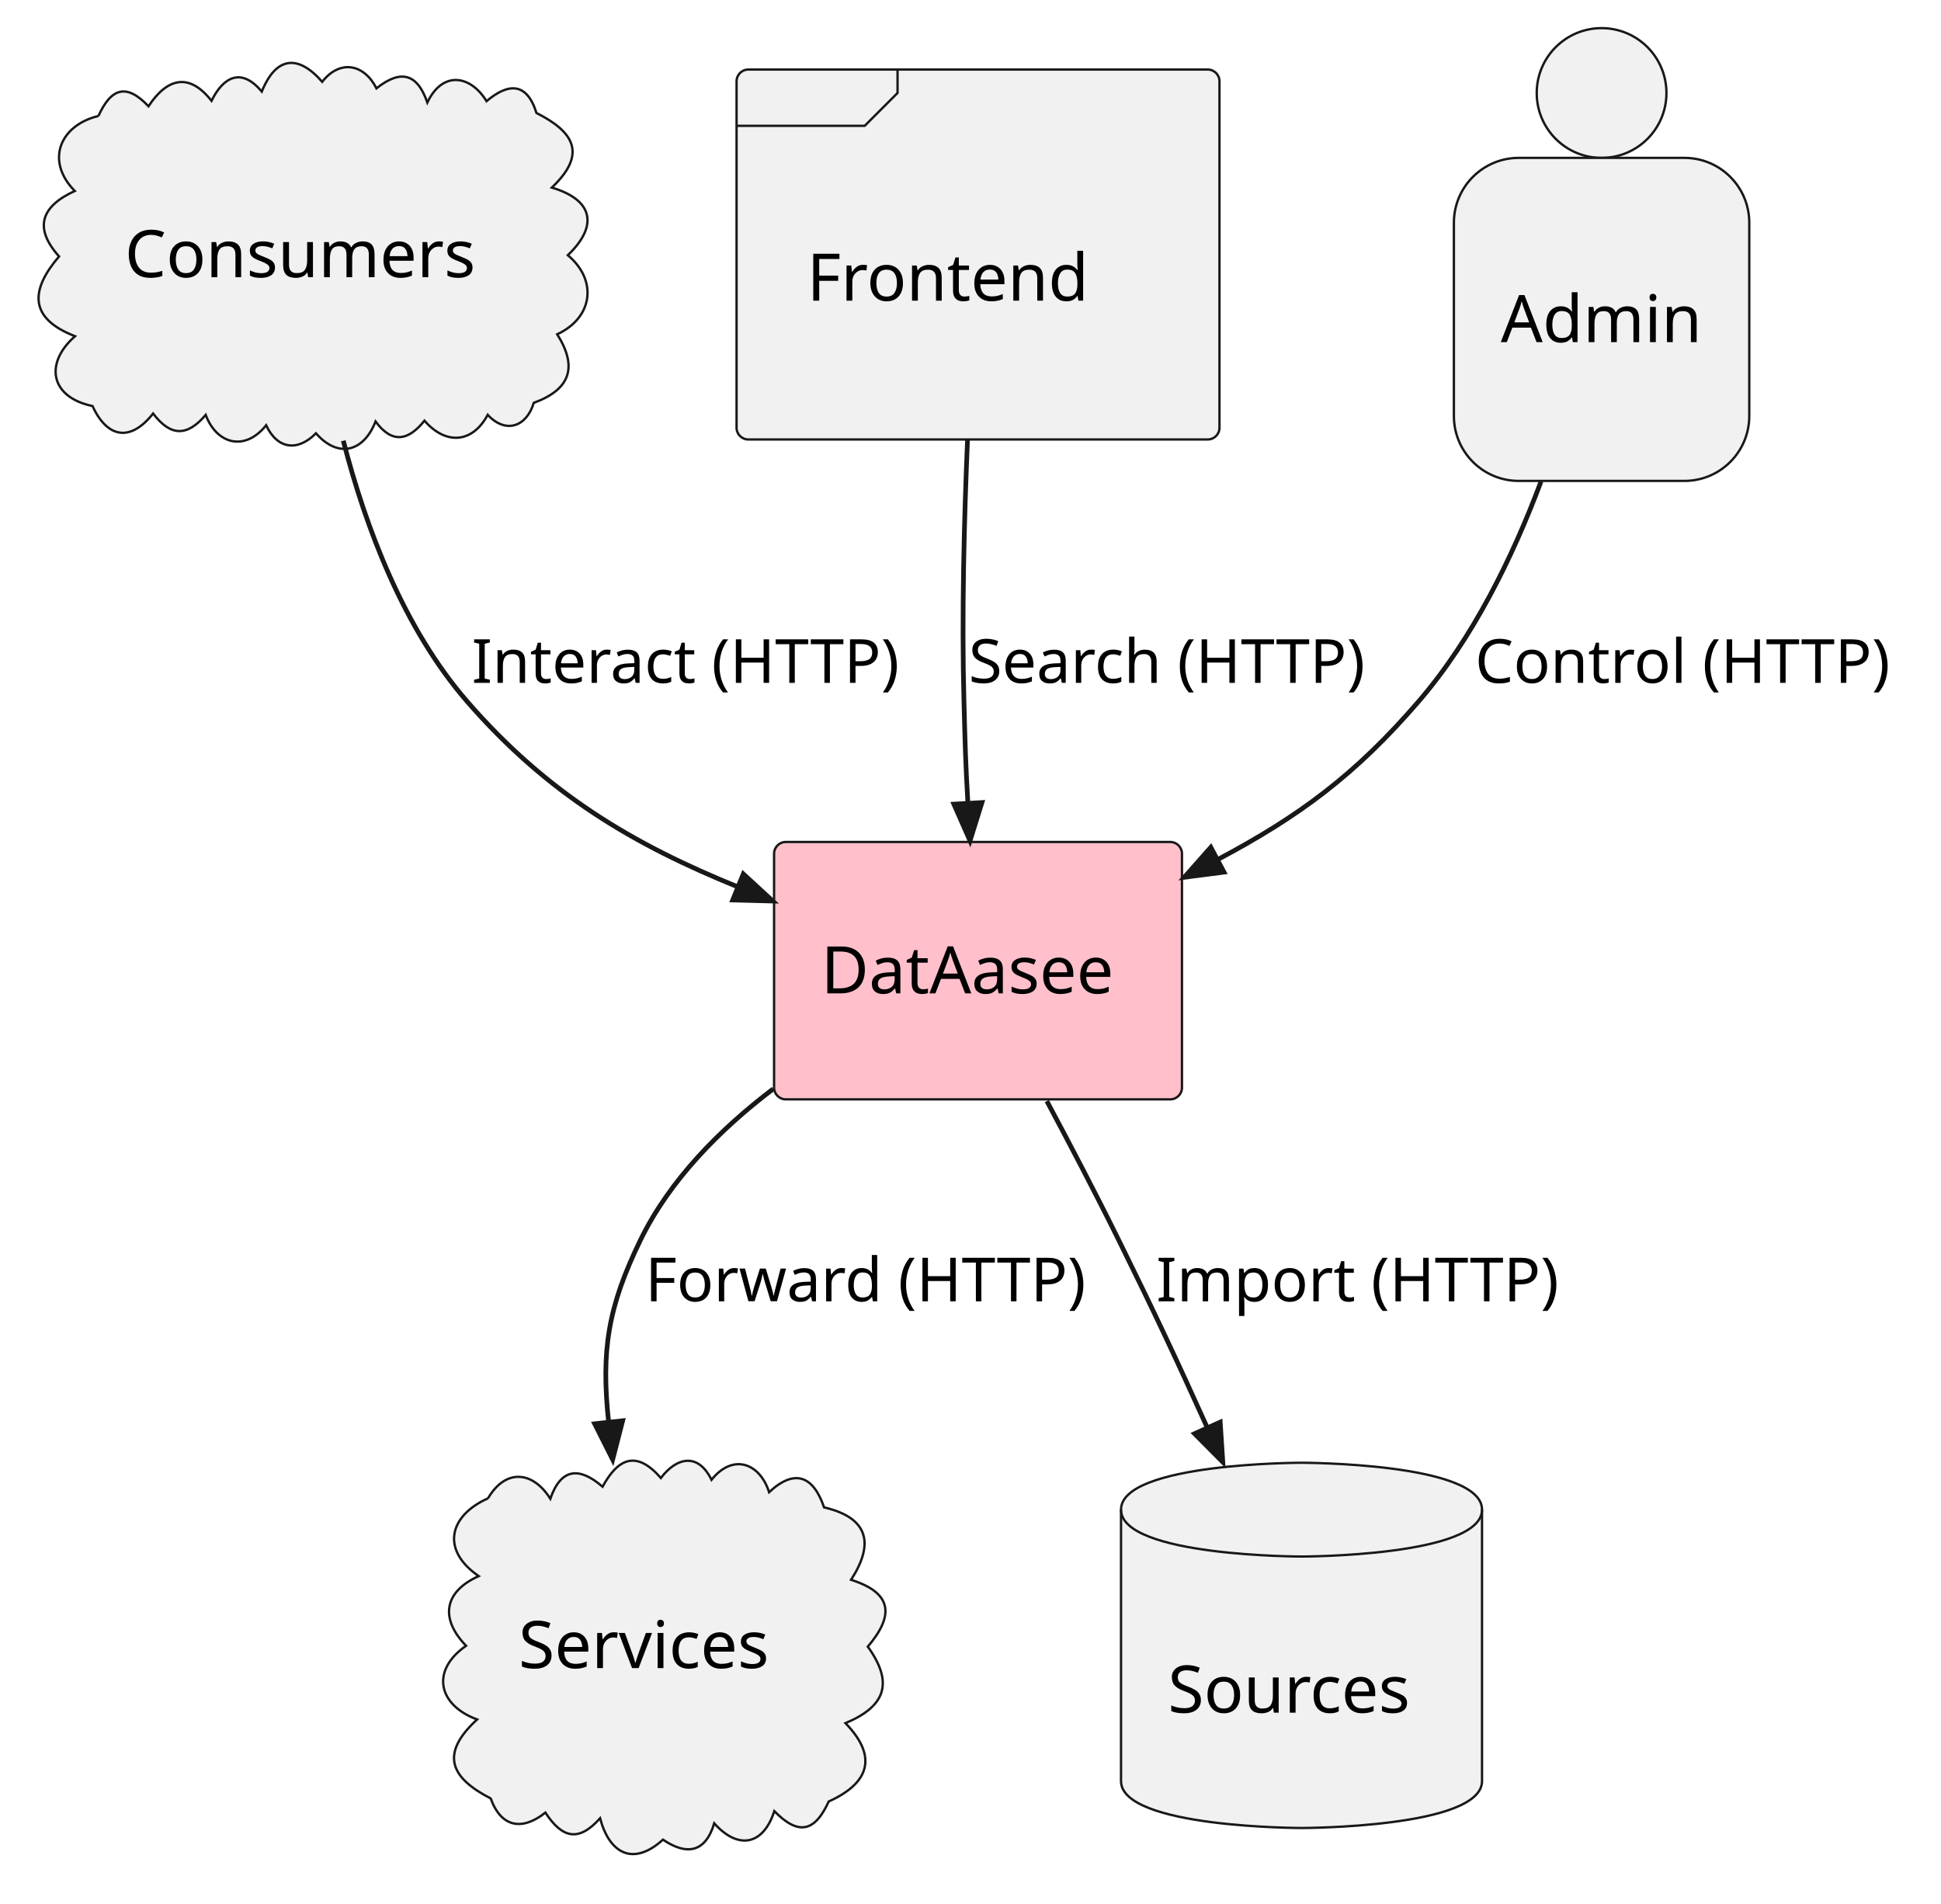
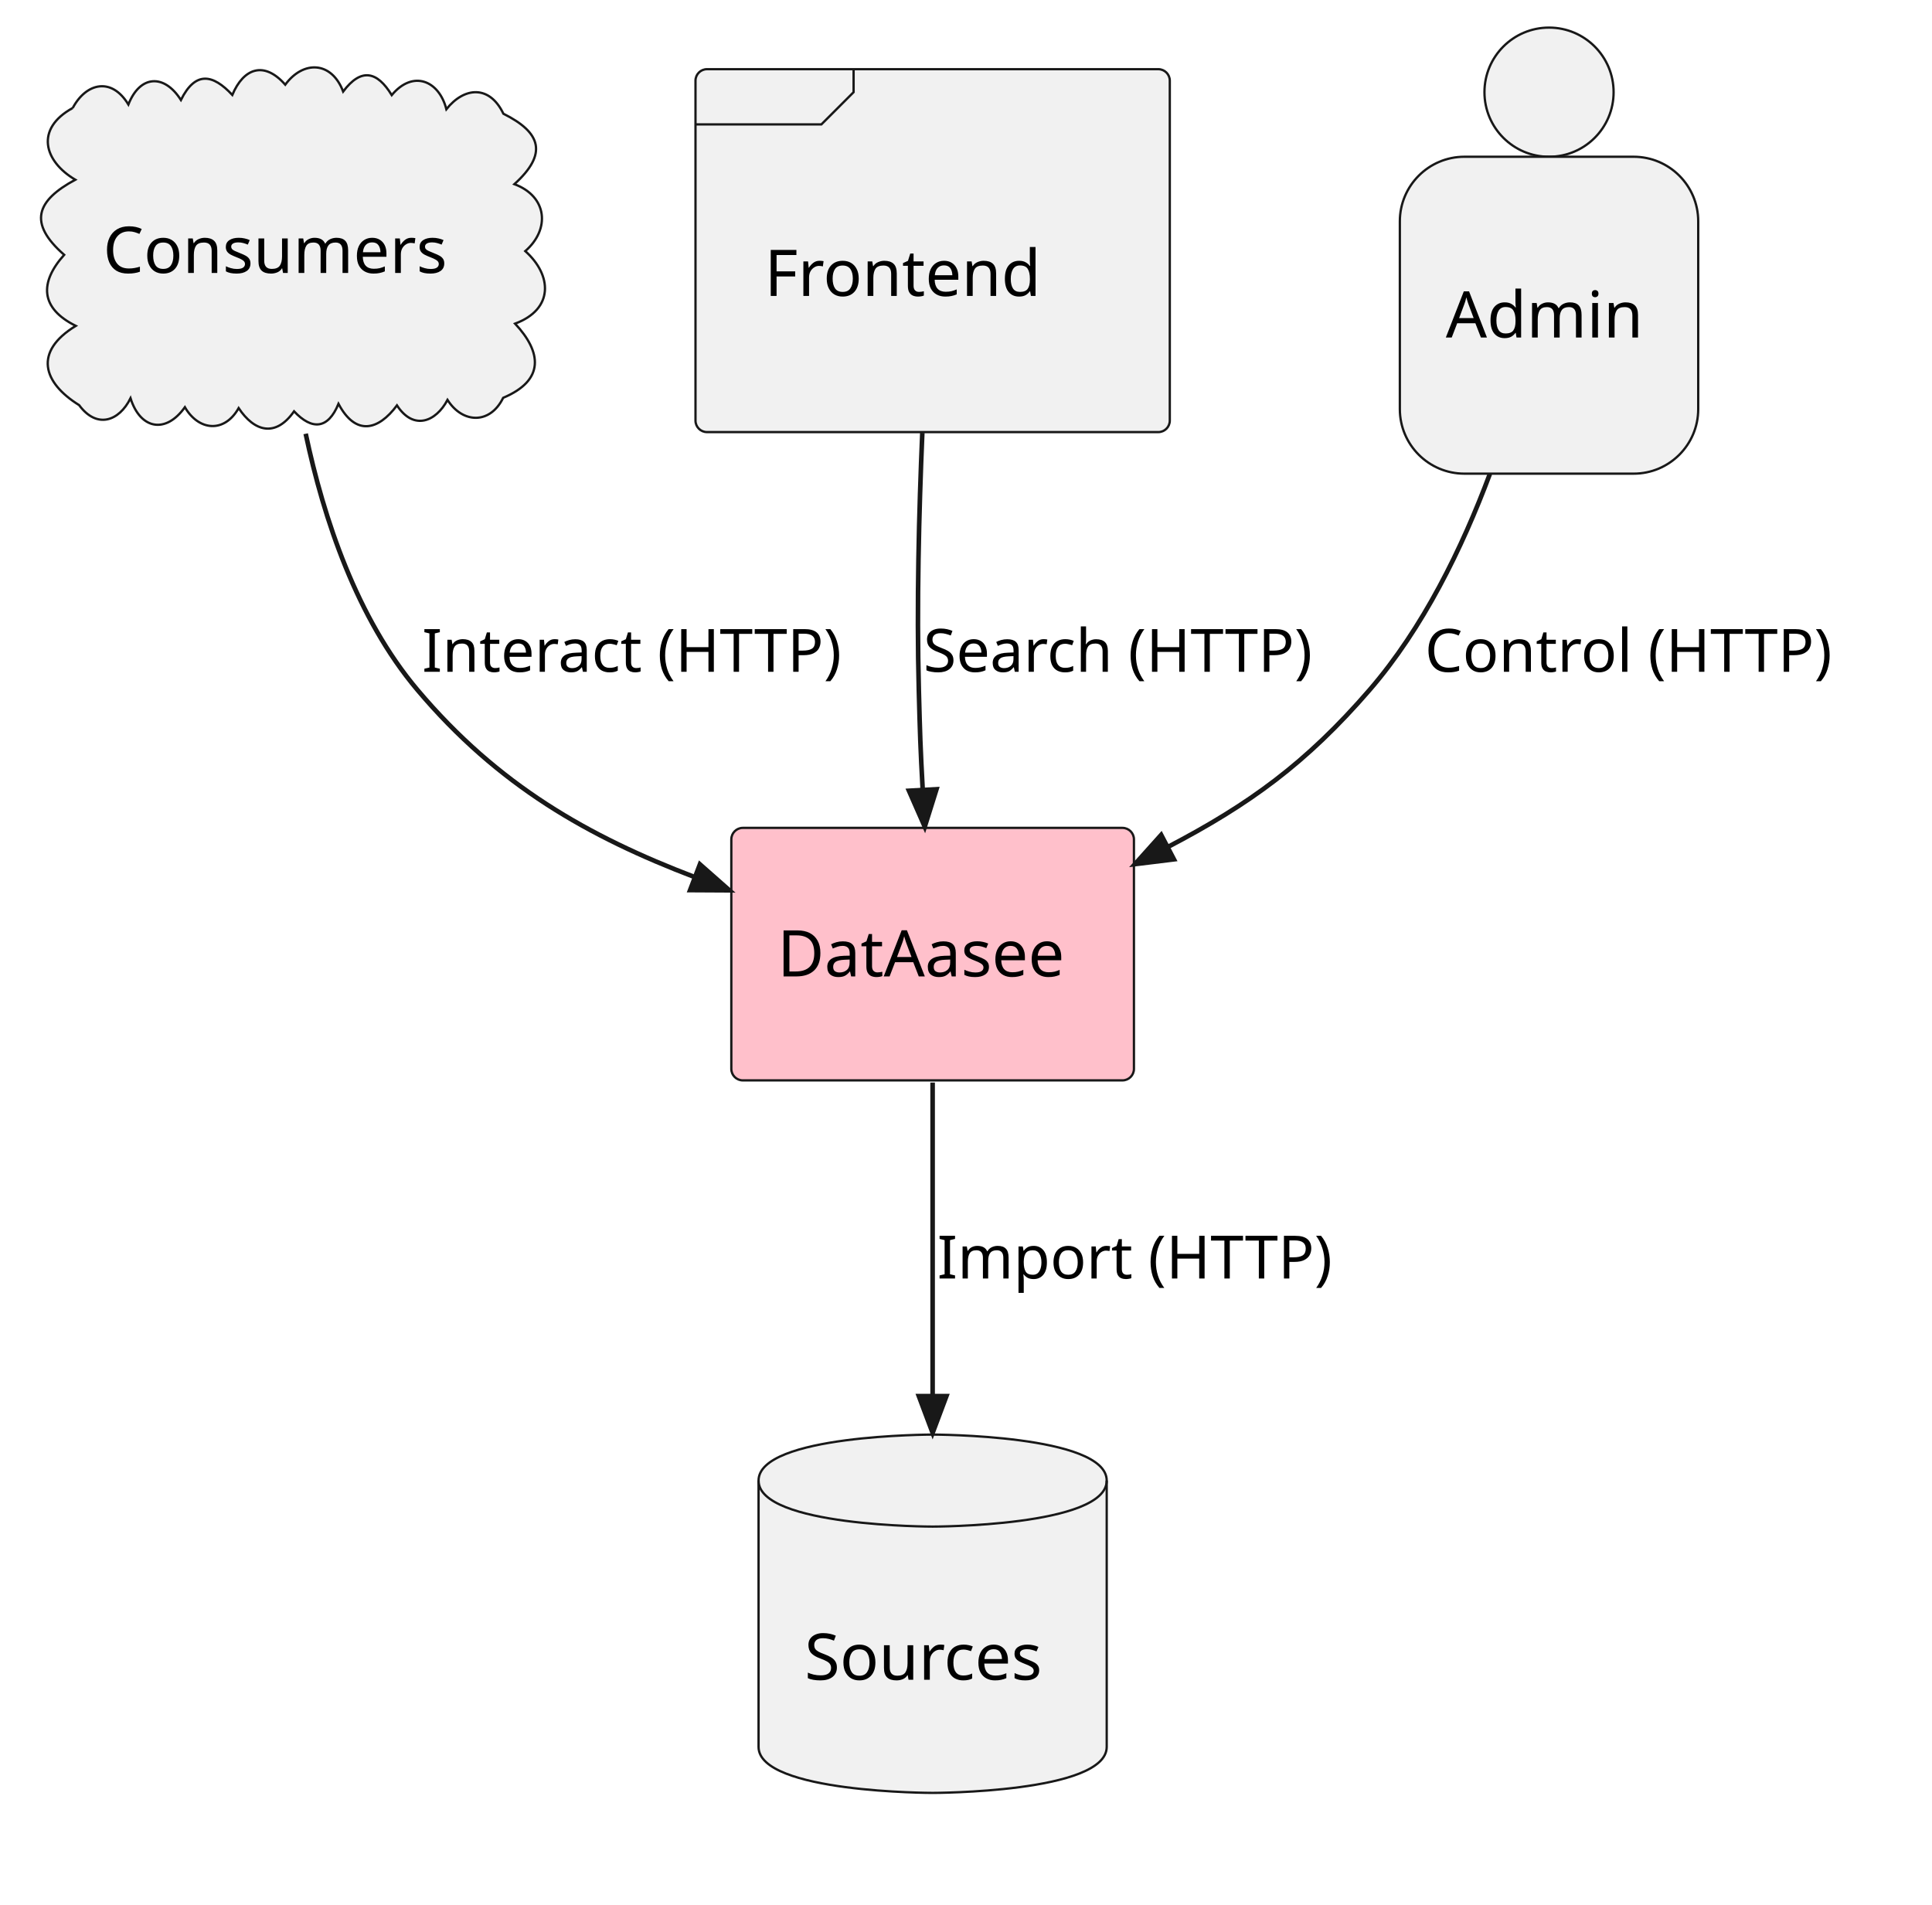
- <svg xmlns="http://www.w3.org/2000/svg" contentStyleType="text/css" height="406px" preserveAspectRatio="none" style="width:414px;height:406px;background:#FFFFFF;" version="1.1" viewBox="0 0 414 406" width="414px" zoomAndPan="magnify">
+ <svg xmlns="http://www.w3.org/2000/svg" contentStyleType="text/css" data-diagram-type="CLASS" height="414px" preserveAspectRatio="none" style="width:420px;height:414px;background:#FFFFFF;" version="1.1" viewBox="0 0 420 414" width="420px" zoomAndPan="magnify">
  <defs />
  <g>
-     <g id="elem_dataasee">
-       <rect fill="#FFC0CB" height="54.891" rx="2.5" ry="2.5" style="stroke:#181818;stroke-width:0.5;" width="87" x="165.105" y="179.56" />
-       <text fill="#000000" font-family="sans-serif" font-size="14" lengthAdjust="spacing" textLength="4" x="175.105" y="195.555">
- 				 
- 			</text>
-       <text fill="#000000" font-family="sans-serif" font-size="14" lengthAdjust="spacing" textLength="67" x="175.105" y="211.852">
- 				DatAasee
- 			</text>
-       <text fill="#000000" font-family="sans-serif" font-size="14" lengthAdjust="spacing" textLength="4" x="175.105" y="228.149">
- 				 
- 			</text>
+     <g class="entity" data-qualified-name="dataasee" data-source-line="1" id="ent0002">
+       <rect fill="#FFC0CB" height="54.891" rx="2.5" ry="2.5" style="stroke:#181818;stroke-width:0.5;" width="87.525" x="158.984" y="179.97" />
+       <text fill="#000000" font-family="sans-serif" font-size="14" lengthAdjust="spacing" textLength="4.45" x="168.984" y="195.965"> </text>
+       <text fill="#000000" font-family="sans-serif" font-size="14" lengthAdjust="spacing" textLength="67.525" x="168.984" y="212.262">DatAasee</text>
+       <text fill="#000000" font-family="sans-serif" font-size="14" lengthAdjust="spacing" textLength="4.45" x="168.984" y="228.559"> </text>
    </g>
-     <g id="elem_services">
-       <path d="M104.09,319.538 C107.867,313.094 113.676,313.732 117.376,319.621 C119.719,312.923 123.677,312.875 128.523,317.056 C131.885,310.892 135.794,309.277 140.959,315.2 C144.241,310.859 148.849,309.634 151.761,315.589 C156.314,309.883 162.055,311.986 164.043,318.226 C169.572,313.087 173.497,314.822 175.771,321.466 C185.348,323.709 186.471,329.258 181.527,336.911 C190.559,339.781 190.621,344.654 185.098,351.17 C190.657,358.898 188.903,363.884 180.331,367.483 C187.338,374.695 185.346,380.303 176.764,384.186 C173.747,390.776 170.263,391.453 165.155,386.244 C162.77,393.633 157.365,394.488 152.339,388.841 C150.445,395.169 146.398,395.712 141.406,392.33 C134.946,398.17 129.952,395.159 127.993,387.767 C123.35,392.967 119.876,391.969 116.33,386.561 C111.423,390.451 106.937,389.813 104.659,383.542 C96.01,379.082 93.8,374.011 101.765,366.697 C93.578,363.698 91.688,356.368 99.407,350.982 C93.856,345.242 94.6,339.499 102.099,336.124 C93.912,330.491 95.85,323.2 104.09,319.538 " fill="#F1F1F1" style="stroke:#181818;stroke-width:0.5;" />
-       <text fill="#000000" font-family="sans-serif" font-size="14" lengthAdjust="spacing" textLength="4" x="110.605" y="339.445">
- 				 
- 			</text>
-       <text fill="#000000" font-family="sans-serif" font-size="14" lengthAdjust="spacing" textLength="58" x="110.605" y="355.742">
- 				Services
- 			</text>
-       <text fill="#000000" font-family="sans-serif" font-size="14" lengthAdjust="spacing" textLength="4" x="110.605" y="372.039">
- 				 
- 			</text>
+     <g class="entity" data-qualified-name="sources" data-source-line="7" id="ent0003">
+       <path d="M164.904,321.86 C164.904,311.86 202.747,311.86 202.747,311.86 C202.747,311.86 240.59,311.86 240.59,321.86 L240.59,379.751 C240.59,389.751 202.747,389.751 202.747,389.751 C202.747,389.751 164.904,389.751 164.904,379.751 L164.904,321.86" fill="#F1F1F1" style="stroke:#181818;stroke-width:0.5;" />
+       <path d="M164.904,321.86 C164.904,331.86 202.747,331.86 202.747,331.86 C202.747,331.86 240.59,331.86 240.59,321.86" fill="none" style="stroke:#181818;stroke-width:0.5;" />
+       <text fill="#000000" font-family="sans-serif" font-size="14" lengthAdjust="spacing" textLength="4.45" x="174.904" y="348.855"> </text>
+       <text fill="#000000" font-family="sans-serif" font-size="14" lengthAdjust="spacing" textLength="55.685" x="174.904" y="365.152">Sources</text>
+       <text fill="#000000" font-family="sans-serif" font-size="14" lengthAdjust="spacing" textLength="4.45" x="174.904" y="381.449"> </text>
    </g>
-     <g id="elem_sources">
-       <path d="M239.105,321.95 C239.105,311.95 277.605,311.95 277.605,311.95 C277.605,311.95 316.105,311.95 316.105,321.95 L316.105,379.841 C316.105,389.841 277.605,389.841 277.605,389.841 C277.605,389.841 239.105,389.841 239.105,379.841 L239.105,321.95 " fill="#F1F1F1" style="stroke:#181818;stroke-width:0.5;" />
-       <path d="M239.105,321.95 C239.105,331.95 277.605,331.95 277.605,331.95 C277.605,331.95 316.105,331.95 316.105,321.95 " fill="none" style="stroke:#181818;stroke-width:0.5;" />
-       <text fill="#000000" font-family="sans-serif" font-size="14" lengthAdjust="spacing" textLength="4" x="249.105" y="348.945">
- 				 
- 			</text>
-       <text fill="#000000" font-family="sans-serif" font-size="14" lengthAdjust="spacing" textLength="57" x="249.105" y="365.242">
- 				Sources
- 			</text>
-       <text fill="#000000" font-family="sans-serif" font-size="14" lengthAdjust="spacing" textLength="4" x="249.105" y="381.539">
- 				 
- 			</text>
+     <g class="entity" data-qualified-name="consumers" data-source-line="13" id="ent0004">
+       <path d="M15.813,23.473 C18.73,17.992 24.274,16.699 27.908,22.718 C30.454,16.244 35.736,16.049 39.328,21.735 C42.489,15.386 46.272,16.111 50.501,20.637 C52.961,14.804 57.411,13.181 62.011,18.41 C65.924,13.079 72.1,13.28 74.597,19.901 C78.525,14.672 81.995,15.499 85.16,20.676 C89.779,15.121 95.46,17.515 97.036,23.743 C100.921,18.875 106.425,18.426 109.431,24.719 C117.725,28.857 119.059,33.468 111.825,40.033 C119.028,42.717 119.634,49.849 114.191,54.589 C120.007,59.773 120.481,67.184 111.975,70.355 C117.773,76.562 118.462,82.66 109.386,86.478 C106.526,92.314 100.556,92.081 97.284,86.932 C94.779,91.678 89.923,93.679 86.297,88.126 C82.227,93.601 77.321,94.82 73.585,87.787 C71.305,93.322 67.839,93.561 63.925,89.418 C59.889,95.17 55.284,93.831 51.88,88.717 C48.745,94.257 43.149,93.625 40.195,88.518 C36.002,94.408 30.494,93.304 28.376,86.574 C25.879,91.586 21.06,93.295 17.197,88.066 C9.305,83.163 7.255,76.46 16.474,70.839 C8.703,66.988 8.572,61.395 13.951,55.395 C6,48.439 7.969,43.603 16.369,39.069 C9.569,35.061 7.532,28.019 15.813,23.473" fill="#F1F1F1" style="stroke:#181818;stroke-width:0.5;" />
+       <text fill="#000000" font-family="sans-serif" font-size="14" lengthAdjust="spacing" textLength="4.45" x="22.404" y="43.035"> </text>
+       <text fill="#000000" font-family="sans-serif" font-size="14" lengthAdjust="spacing" textLength="78.682" x="22.404" y="59.332">Consumers</text>
+       <text fill="#000000" font-family="sans-serif" font-size="14" lengthAdjust="spacing" textLength="4.45" x="22.404" y="75.629"> </text>
    </g>
-     <g id="elem_consumers">
-       <path d="M20.988,24.739 C23.663,18.881 26.876,17.598 31.672,22.665 C35.52,16.828 40.22,15.251 45.113,21.504 C47.605,16.436 51.446,14.263 55.837,19.535 C58.847,12.086 63.541,11.501 68.722,17.448 C72.547,12.574 77.682,13.67 80.298,18.841 C85.372,14.806 88.967,15.539 91.149,21.868 C94.349,15.101 100.286,15.915 103.776,21.573 C108.361,17.703 112.336,17.423 114.425,24.093 C122.388,28.119 125.307,32.777 117.701,40.007 C126.55,42.624 127.674,48.157 121.112,54.422 C127.549,59.818 126.437,67.772 118.849,71.287 C123.274,78.327 121.641,83.056 113.845,85.916 C112.359,90.944 107.902,92.643 104.025,88.466 C100.68,94.703 94.934,94.819 90.54,89.714 C87.112,93.977 83.672,94.721 80.099,89.881 C77.627,96.27 72.218,97.889 67.388,92.405 C63.505,96.343 59.18,95.841 56.765,90.689 C52.328,96.284 46.266,94.849 43.875,88.483 C39.9,93.163 36.382,93.091 32.657,88.189 C27.864,94.263 22.921,93.511 19.731,86.593 C10.715,84.708 9.414,77.493 16.003,71.701 C6,67.838 6.53,61.767 12.597,54.687 C7.012,48.451 8.946,43.941 15.95,40.729 C9.549,34.221 12.874,26.674 20.988,24.739 " fill="#F1F1F1" style="stroke:#181818;stroke-width:0.5;" />
-       <text fill="#000000" font-family="sans-serif" font-size="14" lengthAdjust="spacing" textLength="4" x="26.605" y="42.825">
- 				 
- 			</text>
-       <text fill="#000000" font-family="sans-serif" font-size="14" lengthAdjust="spacing" textLength="80" x="26.605" y="59.122">
- 				Consumers
- 			</text>
-       <text fill="#000000" font-family="sans-serif" font-size="14" lengthAdjust="spacing" textLength="4" x="26.605" y="75.419">
- 				 
- 			</text>
+     <g class="entity" data-qualified-name="frontend" data-source-line="19" id="ent0005">
+       <rect fill="#F1F1F1" height="78.891" rx="2.5" ry="2.5" style="stroke:#181818;stroke-width:0.5;" width="103.109" x="151.194" y="15.04" />
+       <path d="M185.564,15.04 L185.564,20.04 L178.564,27.04 L151.194,27.04" fill="none" style="stroke:#181818;stroke-width:0.5;" />
+       <text fill="#000000" font-family="sans-serif" font-size="14" lengthAdjust="spacing" textLength="4.45" x="166.194" y="48.035"> </text>
+       <text fill="#000000" font-family="sans-serif" font-size="14" lengthAdjust="spacing" textLength="63.109" x="166.194" y="64.332">Frontend</text>
+       <text fill="#000000" font-family="sans-serif" font-size="14" lengthAdjust="spacing" textLength="4.45" x="166.194" y="80.629"> </text>
    </g>
-     <g id="elem_frontend">
-       <rect fill="#F1F1F1" height="78.891" rx="2.5" ry="2.5" style="stroke:#181818;stroke-width:0.5;" width="103" x="157.105" y="14.83" />
-       <path d="M191.438,14.83 L191.438,19.83 L184.438,26.83 L157.105,26.83 " fill="none" style="stroke:#181818;stroke-width:0.5;" />
-       <text fill="#000000" font-family="sans-serif" font-size="14" lengthAdjust="spacing" textLength="4" x="172.105" y="47.825">
- 				 
- 			</text>
-       <text fill="#000000" font-family="sans-serif" font-size="14" lengthAdjust="spacing" textLength="63" x="172.105" y="64.122">
- 				Frontend
- 			</text>
-       <text fill="#000000" font-family="sans-serif" font-size="14" lengthAdjust="spacing" textLength="4" x="172.105" y="80.419">
- 				 
- 			</text>
+     <g class="entity" data-qualified-name="admin" data-source-line="25" id="ent0006">
+       <ellipse cx="336.746" cy="20.038" fill="#F1F1F1" rx="14.038" ry="14.038" style="stroke:#181818;stroke-width:0.5;" />
+       <rect fill="#F1F1F1" height="68.891" rx="14.038" ry="14.038" style="stroke:#181818;stroke-width:0.5;" width="64.864" x="304.314" y="34.076" />
+       <text fill="#000000" font-family="sans-serif" font-size="14" lengthAdjust="spacing" textLength="4.45" x="314.314" y="57.071"> </text>
+       <text fill="#000000" font-family="sans-serif" font-size="14" lengthAdjust="spacing" textLength="44.864" x="314.314" y="73.368">Admin</text>
+       <text fill="#000000" font-family="sans-serif" font-size="14" lengthAdjust="spacing" textLength="4.45" x="314.314" y="89.665"> </text>
    </g>
-     <g id="elem_admin">
-       <ellipse cx="341.605" cy="19.835" fill="#F1F1F1" rx="13.835" ry="13.835" style="stroke:#181818;stroke-width:0.5;" />
-       <rect fill="#F1F1F1" height="68.891" rx="13.835" ry="13.835" style="stroke:#181818;stroke-width:0.5;" width="63" x="310.105" y="33.669" />
-       <text fill="#000000" font-family="sans-serif" font-size="14" lengthAdjust="spacing" textLength="4" x="320.105" y="56.664">
- 				 
- 			</text>
-       <text fill="#000000" font-family="sans-serif" font-size="14" lengthAdjust="spacing" textLength="43" x="320.105" y="72.961">
- 				Admin
- 			</text>
-       <text fill="#000000" font-family="sans-serif" font-size="14" lengthAdjust="spacing" textLength="4" x="320.105" y="89.258">
- 				 
- 			</text>
+     <g class="link" data-entity-1="ent0002" data-entity-2="ent0003" data-link-type="dependency" data-source-line="31" id="lnk7">
+       <path codeLine="31" d="M202.744,235.34 C202.744,256.89 202.744,279.4 202.744,303.49" fill="none" id="dataasee-to-sources" style="stroke:#181818;stroke-width:1;" />
+       <polygon fill="#181818" points="202.744,311.49,205.744,303.49,199.744,303.49,202.744,311.49" style="stroke:#181818;stroke-width:1;" />
+       <text fill="#000000" font-family="sans-serif" font-size="13" lengthAdjust="spacing" textLength="90.918" x="203.744" y="277.927">Import (HTTP)</text>
    </g>
-     <g id="link_dataasee_services">
-       <path d="M164.935,232.21 C153.615,240.8 142.865,251.6 136.605,264.45 C129.655,278.73 128.181,288.046 129.821,303.316 " fill="none" id="dataasee-to-services" style="stroke:#181818;stroke-width:1.0;" />
-       <polygon fill="#181818" points="130.675,311.27,132.803,302.995,126.838,303.636,130.675,311.27" style="stroke:#181818;stroke-width:1.0;" />
-       <text fill="#000000" font-family="sans-serif" font-size="13" lengthAdjust="spacing" textLength="96" x="137.605" y="277.517">
- 				Forward (HTTP)
- 			</text>
+     <g class="link" data-entity-1="ent0004" data-entity-2="ent0002" data-link-type="dependency" data-source-line="33" id="lnk8">
+       <path codeLine="33" d="M66.454,94.29 C70.384,112.85 77.574,134.36 90.744,149.97 C108.294,170.77 127.938,181.872 151.088,190.692" fill="none" id="consumers-to-dataasee" style="stroke:#181818;stroke-width:1;" />
+       <polygon fill="#181818" points="158.564,193.54,152.156,187.888,150.02,193.495,158.564,193.54" style="stroke:#181818;stroke-width:1;" />
+       <text fill="#000000" font-family="sans-serif" font-size="13" lengthAdjust="spacing" textLength="98.497" x="91.744" y="146.037">Interact (HTTP)</text>
    </g>
-     <g id="link_dataasee_sources">
-       <path d="M223.285,234.82 C228.265,244.14 233.795,254.7 238.605,264.45 C246.185,279.8 250.814,289.648 257.524,304.518 " fill="none" id="dataasee-to-sources" style="stroke:#181818;stroke-width:1.0;" />
-       <polygon fill="#181818" points="260.815,311.81,260.259,303.284,254.79,305.752,260.815,311.81" style="stroke:#181818;stroke-width:1.0;" />
-       <text fill="#000000" font-family="sans-serif" font-size="13" lengthAdjust="spacing" textLength="88" x="246.605" y="277.517">
- 				Import (HTTP)
- 			</text>
+     <g class="link" data-entity-1="ent0005" data-entity-2="ent0002" data-link-type="dependency" data-source-line="35" id="lnk9">
+       <path codeLine="35" d="M200.504,94.1 C199.774,111.21 199.254,131.59 199.744,149.97 C200.004,159.68 200.072,162.332 200.592,171.732" fill="none" id="frontend-to-dataasee" style="stroke:#181818;stroke-width:1;" />
+       <polygon fill="#181818" points="201.034,179.72,203.588,171.566,197.597,171.898,201.034,179.72" style="stroke:#181818;stroke-width:1;" />
+       <text fill="#000000" font-family="sans-serif" font-size="13" lengthAdjust="spacing" textLength="92.72" x="200.744" y="146.037">Search (HTTP)</text>
    </g>
-     <g id="link_consumers_dataasee">
-       <path d="M73.225,93.99 C77.995,112.51 86.075,133.97 99.605,149.56 C116.785,169.35 135.211,180.154 157.411,189.154 " fill="none" id="consumers-to-dataasee" style="stroke:#181818;stroke-width:1.0;" />
-       <polygon fill="#181818" points="164.825,192.16,158.538,186.374,156.284,191.935,164.825,192.16" style="stroke:#181818;stroke-width:1.0;" />
-       <text fill="#000000" font-family="sans-serif" font-size="13" lengthAdjust="spacing" textLength="95" x="100.605" y="145.627">
- 				Interact (HTTP)
- 			</text>
-     </g>
-     <g id="link_frontend_dataasee">
-       <path d="M206.365,93.81 C205.635,110.89 205.115,131.22 205.605,149.56 C205.865,159.27 205.915,161.923 206.445,171.323 " fill="none" id="frontend-to-dataasee" style="stroke:#181818;stroke-width:1.0;" />
-       <polygon fill="#181818" points="206.895,179.31,209.44,171.154,203.449,171.492,206.895,179.31" style="stroke:#181818;stroke-width:1.0;" />
-       <text fill="#000000" font-family="sans-serif" font-size="13" lengthAdjust="spacing" textLength="91" x="206.605" y="145.627">
- 				Search (HTTP)
- 			</text>
-     </g>
-     <g id="link_admin_dataasee">
-       <path d="M328.685,102.69 C322.645,118.82 314.165,136.14 302.605,149.56 C289.065,165.28 277.082,174.101 259.662,183.341 " fill="none" id="admin-to-dataasee" style="stroke:#181818;stroke-width:1.0;" />
-       <polygon fill="#181818" points="252.595,187.09,261.068,185.992,258.257,180.691,252.595,187.09" style="stroke:#181818;stroke-width:1.0;" />
-       <text fill="#000000" font-family="sans-serif" font-size="13" lengthAdjust="spacing" textLength="92" x="314.605" y="145.627">
- 				Control (HTTP)
- 			</text>
+     <g class="link" data-entity-1="ent0006" data-entity-2="ent0002" data-link-type="dependency" data-source-line="37" id="lnk10">
+       <path codeLine="37" d="M323.884,103.03 C317.844,119.19 309.354,136.55 297.744,149.97 C283.944,165.93 271.547,174.9 253.817,184.15" fill="none" id="admin-to-dataasee" style="stroke:#181818;stroke-width:1;" />
+       <polygon fill="#181818" points="246.724,187.85,255.204,186.809,252.429,181.49,246.724,187.85" style="stroke:#181818;stroke-width:1;" />
+       <text fill="#000000" font-family="sans-serif" font-size="13" lengthAdjust="spacing" textLength="95.05" x="309.744" y="146.037">Control (HTTP)</text>
    </g>
  </g>
</svg>
